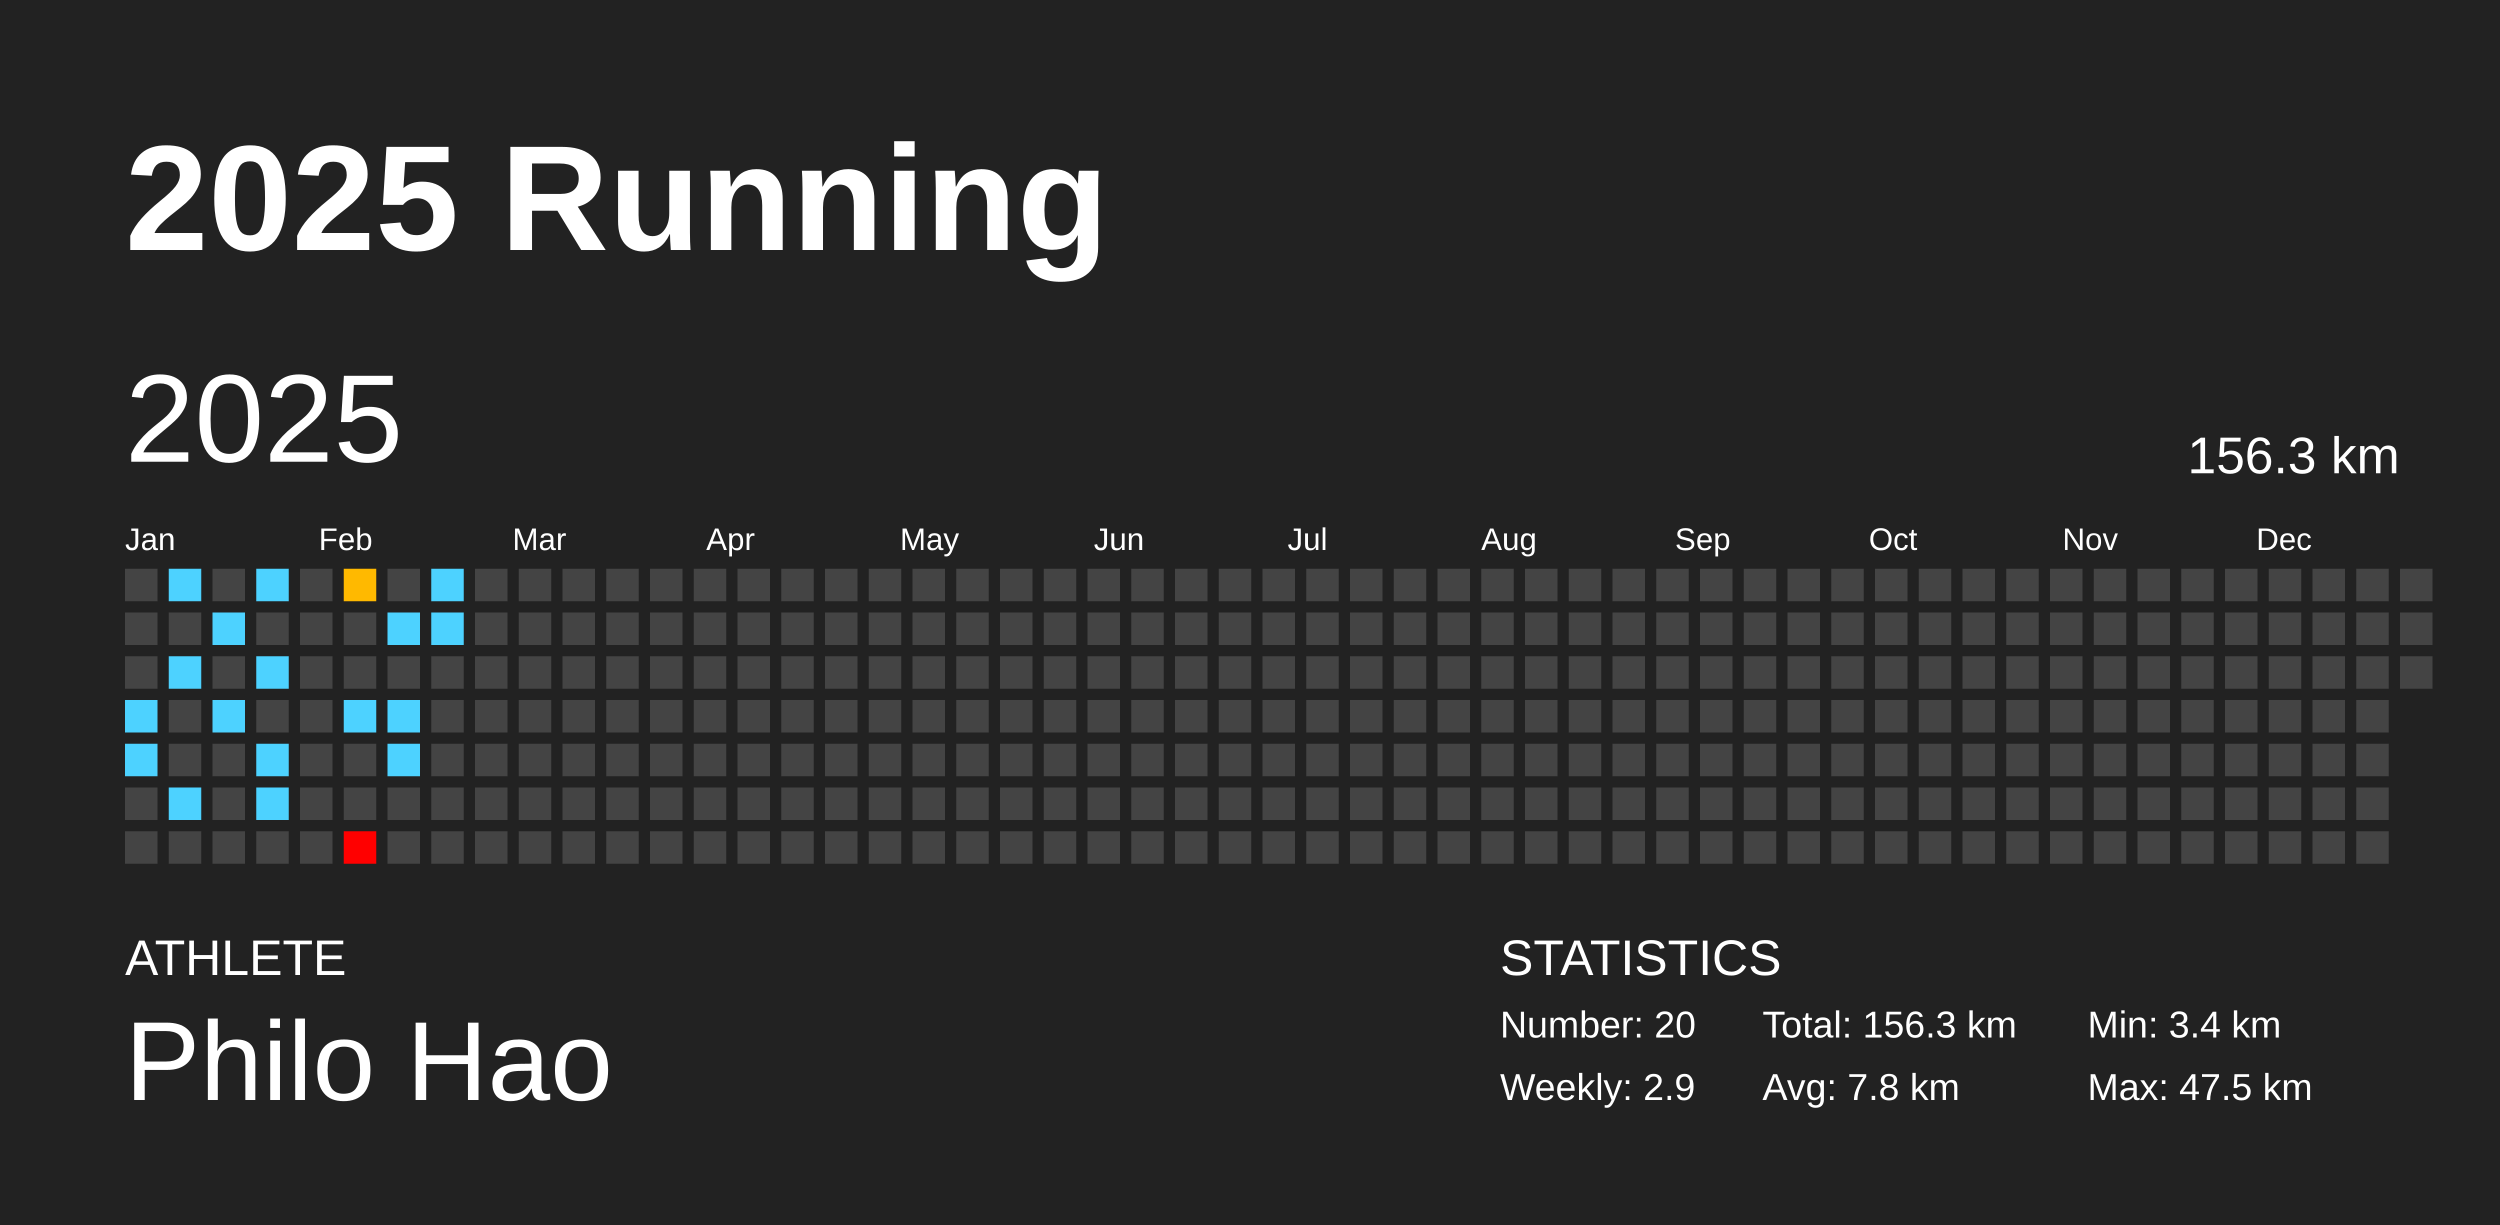
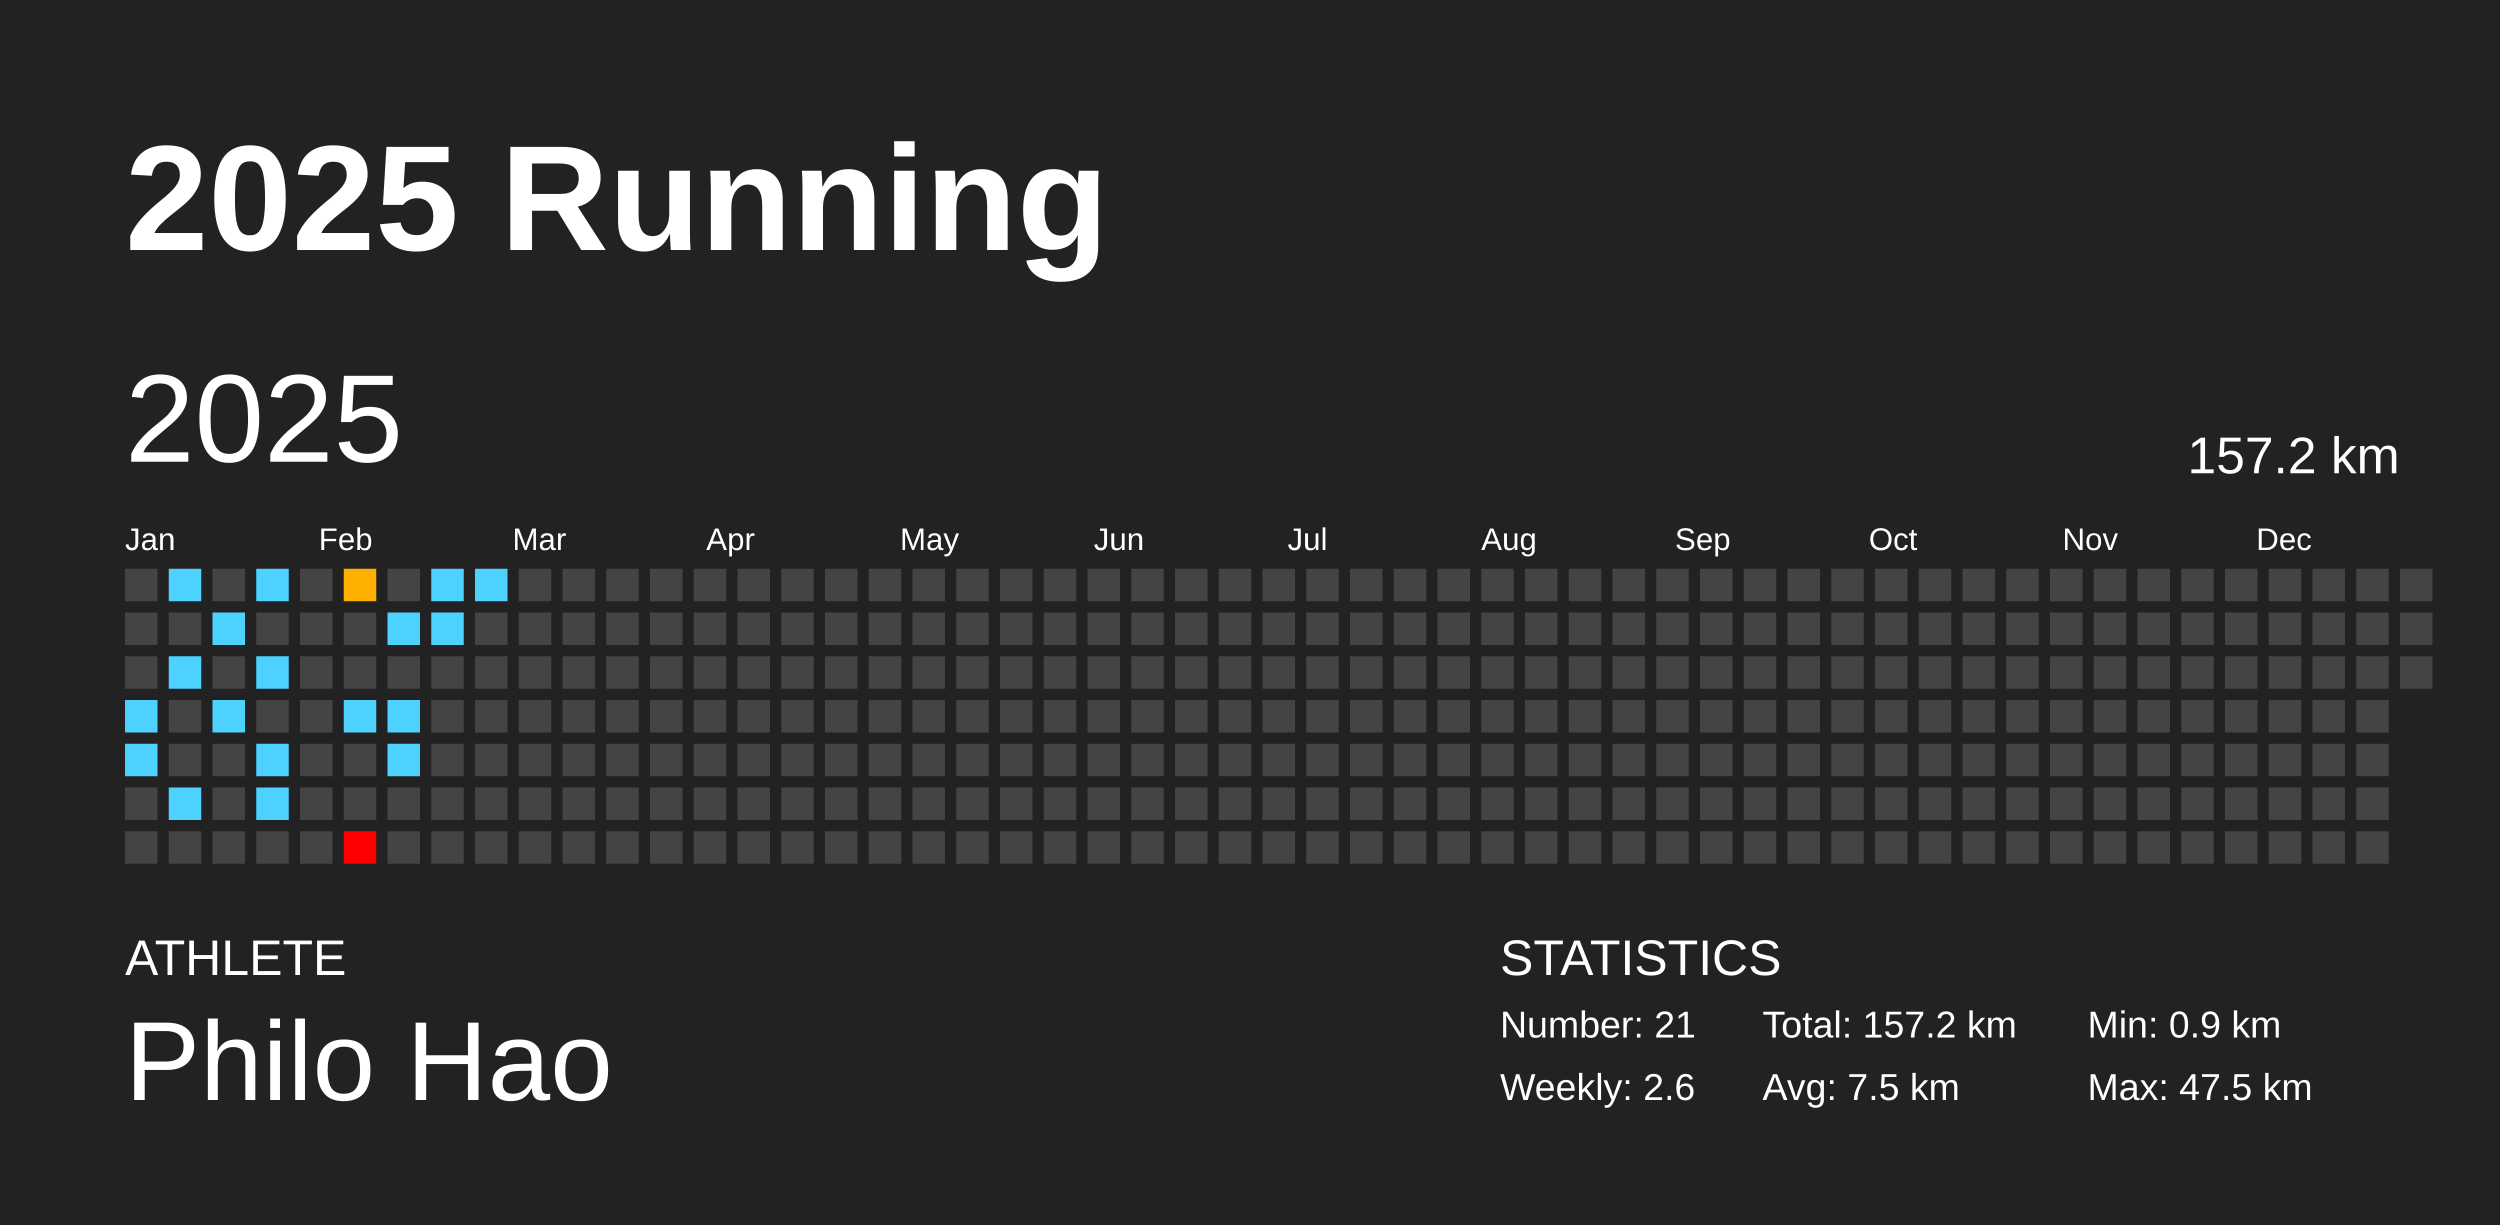
<svg xmlns="http://www.w3.org/2000/svg" baseProfile="full" height="98mm" version="1.1" viewBox="0,0,200,98" width="200mm">
  <defs />
  <rect fill="#222222" height="98" width="200" x="0" y="0" />
  <text fill="#FFFFFF" style="font-size:12px; font-family:Arial; font-weight:bold;" x="10" y="20">2025 Running</text>
  <text fill="#FFFFFF" style="font-size:4px; font-family:Arial" x="10" y="78">ATHLETE</text>
  <text fill="#FFFFFF" style="font-size:9px; font-family:Arial" x="10" y="88">Philo Hao</text>
  <text fill="#FFFFFF" style="font-size:4px; font-family:Arial" x="120" y="78">STATISTICS</text>
-   <text fill="#FFFFFF" style="font-size:3px; font-family:Arial" x="120" y="83">Number: 20</text>
-   <text fill="#FFFFFF" style="font-size:3px; font-family:Arial" x="120" y="88">Weekly: 2.9</text>
-   <text fill="#FFFFFF" style="font-size:3px; font-family:Arial" x="141" y="83">Total: 156.3 km</text>
-   <text fill="#FFFFFF" style="font-size:3px; font-family:Arial" x="141" y="88">Avg: 7.8 km</text>
-   <text fill="#FFFFFF" style="font-size:3px; font-family:Arial" x="167" y="83">Min: 3.4 km</text>
+   <text fill="#FFFFFF" style="font-size:3px; font-family:Arial" x="120" y="83">Number: 21</text>
+   <text fill="#FFFFFF" style="font-size:3px; font-family:Arial" x="120" y="88">Weekly: 2.6</text>
+   <text fill="#FFFFFF" style="font-size:3px; font-family:Arial" x="141" y="83">Total: 157.2 km</text>
+   <text fill="#FFFFFF" style="font-size:3px; font-family:Arial" x="141" y="88">Avg: 7.5 km</text>
+   <text fill="#FFFFFF" style="font-size:3px; font-family:Arial" x="167" y="83">Min: 0.9 km</text>
  <text fill="#FFFFFF" style="font-size:3px; font-family:Arial" x="167" y="88">Max: 47.5 km</text>
  <text dominant-baseline="hanging" fill="#FFFFFF" style="font-size:10.0px; font-family:Arial;" x="10" y="30">2025</text>
-   <text dominant-baseline="hanging" fill="#FFFFFF" style="font-size:4.125px; font-family:Arial;" x="175" y="35">156.3 km</text>
+   <text dominant-baseline="hanging" fill="#FFFFFF" style="font-size:4.125px; font-family:Arial;" x="175" y="35">157.2 km</text>
  <text fill="#FFFFFF" style="font-size:2.5px; font-family:Arial" x="10.0" y="44">Jan</text>
  <text fill="#FFFFFF" style="font-size:2.5px; font-family:Arial" x="25.5" y="44">Feb</text>
  <text fill="#FFFFFF" style="font-size:2.5px; font-family:Arial" x="41.0" y="44">Mar</text>
  <text fill="#FFFFFF" style="font-size:2.5px; font-family:Arial" x="56.5" y="44">Apr</text>
  <text fill="#FFFFFF" style="font-size:2.5px; font-family:Arial" x="72.0" y="44">May</text>
  <text fill="#FFFFFF" style="font-size:2.5px; font-family:Arial" x="87.5" y="44">Jun</text>
  <text fill="#FFFFFF" style="font-size:2.5px; font-family:Arial" x="103.0" y="44">Jul</text>
  <text fill="#FFFFFF" style="font-size:2.5px; font-family:Arial" x="118.5" y="44">Aug</text>
  <text fill="#FFFFFF" style="font-size:2.5px; font-family:Arial" x="134.0" y="44">Sep</text>
  <text fill="#FFFFFF" style="font-size:2.5px; font-family:Arial" x="149.5" y="44">Oct</text>
  <text fill="#FFFFFF" style="font-size:2.5px; font-family:Arial" x="165.0" y="44">Nov</text>
  <text fill="#FFFFFF" style="font-size:2.5px; font-family:Arial" x="180.5" y="44">Dec</text>
  <rect fill="#444444" height="2.6" width="2.6" x="10.0" y="45.5" />
  <rect fill="#444444" height="2.6" width="2.6" x="10.0" y="49.0" />
  <rect fill="#444444" height="2.6" width="2.6" x="10.0" y="52.5" />
  <rect fill="#4dd2ff" height="2.6" width="2.6" x="10.0" y="56.0" />
  <rect fill="#4dd2ff" height="2.6" width="2.6" x="10.0" y="59.5" />
  <rect fill="#444444" height="2.6" width="2.6" x="10.0" y="63.0" />
  <rect fill="#444444" height="2.6" width="2.6" x="10.0" y="66.5" />
  <rect fill="#4dd2ff" height="2.6" width="2.6" x="13.5" y="45.5" />
  <rect fill="#444444" height="2.6" width="2.6" x="13.5" y="49.0" />
  <rect fill="#4dd2ff" height="2.6" width="2.6" x="13.5" y="52.5" />
  <rect fill="#444444" height="2.6" width="2.6" x="13.5" y="56.0" />
  <rect fill="#444444" height="2.6" width="2.6" x="13.5" y="59.5" />
  <rect fill="#4dd2ff" height="2.6" width="2.6" x="13.5" y="63.0" />
  <rect fill="#444444" height="2.6" width="2.6" x="13.5" y="66.5" />
  <rect fill="#444444" height="2.6" width="2.6" x="17.0" y="45.5" />
  <rect fill="#4dd2ff" height="2.6" width="2.6" x="17.0" y="49.0" />
  <rect fill="#444444" height="2.6" width="2.6" x="17.0" y="52.5" />
  <rect fill="#4dd2ff" height="2.6" width="2.6" x="17.0" y="56.0" />
  <rect fill="#444444" height="2.6" width="2.6" x="17.0" y="59.5" />
  <rect fill="#444444" height="2.6" width="2.6" x="17.0" y="63.0" />
  <rect fill="#444444" height="2.6" width="2.6" x="17.0" y="66.5" />
  <rect fill="#4dd2ff" height="2.6" width="2.6" x="20.5" y="45.5" />
  <rect fill="#444444" height="2.6" width="2.6" x="20.5" y="49.0" />
  <rect fill="#4dd2ff" height="2.6" width="2.6" x="20.5" y="52.5" />
  <rect fill="#444444" height="2.6" width="2.6" x="20.5" y="56.0" />
  <rect fill="#4dd2ff" height="2.6" width="2.6" x="20.5" y="59.5" />
  <rect fill="#4dd2ff" height="2.6" width="2.6" x="20.5" y="63.0" />
  <rect fill="#444444" height="2.6" width="2.6" x="20.5" y="66.5" />
  <rect fill="#444444" height="2.6" width="2.6" x="24.0" y="45.5" />
  <rect fill="#444444" height="2.6" width="2.6" x="24.0" y="49.0" />
  <rect fill="#444444" height="2.6" width="2.6" x="24.0" y="52.5" />
  <rect fill="#444444" height="2.6" width="2.6" x="24.0" y="56.0" />
  <rect fill="#444444" height="2.6" width="2.6" x="24.0" y="59.5" />
  <rect fill="#444444" height="2.6" width="2.6" x="24.0" y="63.0" />
  <rect fill="#444444" height="2.6" width="2.6" x="24.0" y="66.5" />
-   <rect fill="#ffb900" height="2.6" width="2.6" x="27.5" y="45.5" />
+   <rect fill="#ffaf00" height="2.6" width="2.6" x="27.5" y="45.5" />
  <rect fill="#444444" height="2.6" width="2.6" x="27.5" y="49.0" />
  <rect fill="#444444" height="2.6" width="2.6" x="27.5" y="52.5" />
  <rect fill="#4dd2ff" height="2.6" width="2.6" x="27.5" y="56.0" />
  <rect fill="#444444" height="2.6" width="2.6" x="27.5" y="59.5" />
  <rect fill="#444444" height="2.6" width="2.6" x="27.5" y="63.0" />
  <rect fill="red" height="2.6" width="2.6" x="27.5" y="66.5" />
  <rect fill="#444444" height="2.6" width="2.6" x="31.0" y="45.5" />
  <rect fill="#4dd2ff" height="2.6" width="2.6" x="31.0" y="49.0" />
  <rect fill="#444444" height="2.6" width="2.6" x="31.0" y="52.5" />
  <rect fill="#4dd2ff" height="2.6" width="2.6" x="31.0" y="56.0" />
  <rect fill="#4dd2ff" height="2.6" width="2.6" x="31.0" y="59.5" />
  <rect fill="#444444" height="2.6" width="2.6" x="31.0" y="63.0" />
  <rect fill="#444444" height="2.6" width="2.6" x="31.0" y="66.5" />
  <rect fill="#4dd2ff" height="2.6" width="2.6" x="34.5" y="45.5" />
  <rect fill="#4dd2ff" height="2.6" width="2.6" x="34.5" y="49.0" />
  <rect fill="#444444" height="2.6" width="2.6" x="34.5" y="52.5" />
  <rect fill="#444444" height="2.6" width="2.6" x="34.5" y="56.0" />
  <rect fill="#444444" height="2.6" width="2.6" x="34.5" y="59.5" />
  <rect fill="#444444" height="2.6" width="2.6" x="34.5" y="63.0" />
  <rect fill="#444444" height="2.6" width="2.6" x="34.5" y="66.5" />
-   <rect fill="#444444" height="2.6" width="2.6" x="38.0" y="45.5" />
+   <rect fill="#4dd2ff" height="2.6" width="2.6" x="38.0" y="45.5" />
  <rect fill="#444444" height="2.6" width="2.6" x="38.0" y="49.0" />
  <rect fill="#444444" height="2.6" width="2.6" x="38.0" y="52.5" />
  <rect fill="#444444" height="2.6" width="2.6" x="38.0" y="56.0" />
  <rect fill="#444444" height="2.6" width="2.6" x="38.0" y="59.5" />
  <rect fill="#444444" height="2.6" width="2.6" x="38.0" y="63.0" />
  <rect fill="#444444" height="2.6" width="2.6" x="38.0" y="66.5" />
  <rect fill="#444444" height="2.6" width="2.6" x="41.5" y="45.5" />
  <rect fill="#444444" height="2.6" width="2.6" x="41.5" y="49.0" />
  <rect fill="#444444" height="2.6" width="2.6" x="41.5" y="52.5" />
  <rect fill="#444444" height="2.6" width="2.6" x="41.5" y="56.0" />
  <rect fill="#444444" height="2.6" width="2.6" x="41.5" y="59.5" />
  <rect fill="#444444" height="2.6" width="2.6" x="41.5" y="63.0" />
  <rect fill="#444444" height="2.6" width="2.6" x="41.5" y="66.5" />
  <rect fill="#444444" height="2.6" width="2.6" x="45.0" y="45.5" />
  <rect fill="#444444" height="2.6" width="2.6" x="45.0" y="49.0" />
  <rect fill="#444444" height="2.6" width="2.6" x="45.0" y="52.5" />
  <rect fill="#444444" height="2.6" width="2.6" x="45.0" y="56.0" />
  <rect fill="#444444" height="2.6" width="2.6" x="45.0" y="59.5" />
  <rect fill="#444444" height="2.6" width="2.6" x="45.0" y="63.0" />
  <rect fill="#444444" height="2.6" width="2.6" x="45.0" y="66.5" />
  <rect fill="#444444" height="2.6" width="2.6" x="48.5" y="45.5" />
  <rect fill="#444444" height="2.6" width="2.6" x="48.5" y="49.0" />
  <rect fill="#444444" height="2.6" width="2.6" x="48.5" y="52.5" />
  <rect fill="#444444" height="2.6" width="2.6" x="48.5" y="56.0" />
  <rect fill="#444444" height="2.6" width="2.6" x="48.5" y="59.5" />
  <rect fill="#444444" height="2.6" width="2.6" x="48.5" y="63.0" />
  <rect fill="#444444" height="2.6" width="2.6" x="48.5" y="66.5" />
  <rect fill="#444444" height="2.6" width="2.6" x="52.0" y="45.5" />
  <rect fill="#444444" height="2.6" width="2.6" x="52.0" y="49.0" />
  <rect fill="#444444" height="2.6" width="2.6" x="52.0" y="52.5" />
  <rect fill="#444444" height="2.6" width="2.6" x="52.0" y="56.0" />
  <rect fill="#444444" height="2.6" width="2.6" x="52.0" y="59.5" />
  <rect fill="#444444" height="2.6" width="2.6" x="52.0" y="63.0" />
  <rect fill="#444444" height="2.6" width="2.6" x="52.0" y="66.5" />
  <rect fill="#444444" height="2.6" width="2.6" x="55.5" y="45.5" />
  <rect fill="#444444" height="2.6" width="2.6" x="55.5" y="49.0" />
  <rect fill="#444444" height="2.6" width="2.6" x="55.5" y="52.5" />
  <rect fill="#444444" height="2.6" width="2.6" x="55.5" y="56.0" />
  <rect fill="#444444" height="2.6" width="2.6" x="55.5" y="59.5" />
  <rect fill="#444444" height="2.6" width="2.6" x="55.5" y="63.0" />
  <rect fill="#444444" height="2.6" width="2.6" x="55.5" y="66.5" />
  <rect fill="#444444" height="2.6" width="2.6" x="59.0" y="45.5" />
  <rect fill="#444444" height="2.6" width="2.6" x="59.0" y="49.0" />
  <rect fill="#444444" height="2.6" width="2.6" x="59.0" y="52.5" />
  <rect fill="#444444" height="2.6" width="2.6" x="59.0" y="56.0" />
  <rect fill="#444444" height="2.6" width="2.6" x="59.0" y="59.5" />
  <rect fill="#444444" height="2.6" width="2.6" x="59.0" y="63.0" />
  <rect fill="#444444" height="2.6" width="2.6" x="59.0" y="66.5" />
  <rect fill="#444444" height="2.6" width="2.6" x="62.5" y="45.5" />
  <rect fill="#444444" height="2.6" width="2.6" x="62.5" y="49.0" />
  <rect fill="#444444" height="2.6" width="2.6" x="62.5" y="52.5" />
  <rect fill="#444444" height="2.6" width="2.6" x="62.5" y="56.0" />
  <rect fill="#444444" height="2.6" width="2.6" x="62.5" y="59.5" />
  <rect fill="#444444" height="2.6" width="2.6" x="62.5" y="63.0" />
  <rect fill="#444444" height="2.6" width="2.6" x="62.5" y="66.5" />
  <rect fill="#444444" height="2.6" width="2.6" x="66.0" y="45.5" />
  <rect fill="#444444" height="2.6" width="2.6" x="66.0" y="49.0" />
  <rect fill="#444444" height="2.6" width="2.6" x="66.0" y="52.5" />
  <rect fill="#444444" height="2.6" width="2.6" x="66.0" y="56.0" />
  <rect fill="#444444" height="2.6" width="2.6" x="66.0" y="59.5" />
  <rect fill="#444444" height="2.6" width="2.6" x="66.0" y="63.0" />
  <rect fill="#444444" height="2.6" width="2.6" x="66.0" y="66.5" />
  <rect fill="#444444" height="2.6" width="2.6" x="69.5" y="45.5" />
  <rect fill="#444444" height="2.6" width="2.6" x="69.5" y="49.0" />
  <rect fill="#444444" height="2.6" width="2.6" x="69.5" y="52.5" />
  <rect fill="#444444" height="2.6" width="2.6" x="69.5" y="56.0" />
  <rect fill="#444444" height="2.6" width="2.6" x="69.5" y="59.5" />
  <rect fill="#444444" height="2.6" width="2.6" x="69.5" y="63.0" />
  <rect fill="#444444" height="2.6" width="2.6" x="69.5" y="66.5" />
  <rect fill="#444444" height="2.6" width="2.6" x="73.0" y="45.5" />
  <rect fill="#444444" height="2.6" width="2.6" x="73.0" y="49.0" />
  <rect fill="#444444" height="2.6" width="2.6" x="73.0" y="52.5" />
  <rect fill="#444444" height="2.6" width="2.6" x="73.0" y="56.0" />
  <rect fill="#444444" height="2.6" width="2.6" x="73.0" y="59.5" />
  <rect fill="#444444" height="2.6" width="2.6" x="73.0" y="63.0" />
  <rect fill="#444444" height="2.6" width="2.6" x="73.0" y="66.5" />
  <rect fill="#444444" height="2.6" width="2.6" x="76.5" y="45.5" />
  <rect fill="#444444" height="2.6" width="2.6" x="76.5" y="49.0" />
  <rect fill="#444444" height="2.6" width="2.6" x="76.5" y="52.5" />
  <rect fill="#444444" height="2.6" width="2.6" x="76.5" y="56.0" />
  <rect fill="#444444" height="2.6" width="2.6" x="76.5" y="59.5" />
  <rect fill="#444444" height="2.6" width="2.6" x="76.5" y="63.0" />
  <rect fill="#444444" height="2.6" width="2.6" x="76.5" y="66.5" />
  <rect fill="#444444" height="2.6" width="2.6" x="80.0" y="45.5" />
  <rect fill="#444444" height="2.6" width="2.6" x="80.0" y="49.0" />
  <rect fill="#444444" height="2.6" width="2.6" x="80.0" y="52.5" />
  <rect fill="#444444" height="2.6" width="2.6" x="80.0" y="56.0" />
  <rect fill="#444444" height="2.6" width="2.6" x="80.0" y="59.5" />
  <rect fill="#444444" height="2.6" width="2.6" x="80.0" y="63.0" />
  <rect fill="#444444" height="2.6" width="2.6" x="80.0" y="66.5" />
  <rect fill="#444444" height="2.6" width="2.6" x="83.5" y="45.5" />
  <rect fill="#444444" height="2.6" width="2.6" x="83.5" y="49.0" />
  <rect fill="#444444" height="2.6" width="2.6" x="83.5" y="52.5" />
  <rect fill="#444444" height="2.6" width="2.6" x="83.5" y="56.0" />
  <rect fill="#444444" height="2.6" width="2.6" x="83.5" y="59.5" />
  <rect fill="#444444" height="2.6" width="2.6" x="83.5" y="63.0" />
  <rect fill="#444444" height="2.6" width="2.6" x="83.5" y="66.5" />
  <rect fill="#444444" height="2.6" width="2.6" x="87.0" y="45.5" />
  <rect fill="#444444" height="2.6" width="2.6" x="87.0" y="49.0" />
  <rect fill="#444444" height="2.6" width="2.6" x="87.0" y="52.5" />
  <rect fill="#444444" height="2.6" width="2.6" x="87.0" y="56.0" />
  <rect fill="#444444" height="2.6" width="2.6" x="87.0" y="59.5" />
  <rect fill="#444444" height="2.6" width="2.6" x="87.0" y="63.0" />
  <rect fill="#444444" height="2.6" width="2.6" x="87.0" y="66.5" />
  <rect fill="#444444" height="2.6" width="2.6" x="90.5" y="45.5" />
  <rect fill="#444444" height="2.6" width="2.6" x="90.5" y="49.0" />
  <rect fill="#444444" height="2.6" width="2.6" x="90.5" y="52.5" />
  <rect fill="#444444" height="2.6" width="2.6" x="90.5" y="56.0" />
  <rect fill="#444444" height="2.6" width="2.6" x="90.5" y="59.5" />
  <rect fill="#444444" height="2.6" width="2.6" x="90.5" y="63.0" />
  <rect fill="#444444" height="2.6" width="2.6" x="90.5" y="66.5" />
  <rect fill="#444444" height="2.6" width="2.6" x="94.0" y="45.5" />
  <rect fill="#444444" height="2.6" width="2.6" x="94.0" y="49.0" />
  <rect fill="#444444" height="2.6" width="2.6" x="94.0" y="52.5" />
  <rect fill="#444444" height="2.6" width="2.6" x="94.0" y="56.0" />
  <rect fill="#444444" height="2.6" width="2.6" x="94.0" y="59.5" />
  <rect fill="#444444" height="2.6" width="2.6" x="94.0" y="63.0" />
  <rect fill="#444444" height="2.6" width="2.6" x="94.0" y="66.5" />
  <rect fill="#444444" height="2.6" width="2.6" x="97.5" y="45.5" />
  <rect fill="#444444" height="2.6" width="2.6" x="97.5" y="49.0" />
  <rect fill="#444444" height="2.6" width="2.6" x="97.5" y="52.5" />
  <rect fill="#444444" height="2.6" width="2.6" x="97.5" y="56.0" />
  <rect fill="#444444" height="2.6" width="2.6" x="97.5" y="59.5" />
  <rect fill="#444444" height="2.6" width="2.6" x="97.5" y="63.0" />
  <rect fill="#444444" height="2.6" width="2.6" x="97.5" y="66.5" />
  <rect fill="#444444" height="2.6" width="2.6" x="101.0" y="45.5" />
  <rect fill="#444444" height="2.6" width="2.6" x="101.0" y="49.0" />
  <rect fill="#444444" height="2.6" width="2.6" x="101.0" y="52.5" />
  <rect fill="#444444" height="2.6" width="2.6" x="101.0" y="56.0" />
  <rect fill="#444444" height="2.6" width="2.6" x="101.0" y="59.5" />
  <rect fill="#444444" height="2.6" width="2.6" x="101.0" y="63.0" />
  <rect fill="#444444" height="2.6" width="2.6" x="101.0" y="66.5" />
  <rect fill="#444444" height="2.6" width="2.6" x="104.5" y="45.5" />
  <rect fill="#444444" height="2.6" width="2.6" x="104.5" y="49.0" />
  <rect fill="#444444" height="2.6" width="2.6" x="104.5" y="52.5" />
  <rect fill="#444444" height="2.6" width="2.6" x="104.5" y="56.0" />
  <rect fill="#444444" height="2.6" width="2.6" x="104.5" y="59.5" />
  <rect fill="#444444" height="2.6" width="2.6" x="104.5" y="63.0" />
  <rect fill="#444444" height="2.6" width="2.6" x="104.5" y="66.5" />
  <rect fill="#444444" height="2.6" width="2.6" x="108.0" y="45.5" />
  <rect fill="#444444" height="2.6" width="2.6" x="108.0" y="49.0" />
  <rect fill="#444444" height="2.6" width="2.6" x="108.0" y="52.5" />
  <rect fill="#444444" height="2.6" width="2.6" x="108.0" y="56.0" />
  <rect fill="#444444" height="2.6" width="2.6" x="108.0" y="59.5" />
  <rect fill="#444444" height="2.6" width="2.6" x="108.0" y="63.0" />
  <rect fill="#444444" height="2.6" width="2.6" x="108.0" y="66.5" />
  <rect fill="#444444" height="2.6" width="2.6" x="111.5" y="45.5" />
  <rect fill="#444444" height="2.6" width="2.6" x="111.5" y="49.0" />
  <rect fill="#444444" height="2.6" width="2.6" x="111.5" y="52.5" />
  <rect fill="#444444" height="2.6" width="2.6" x="111.5" y="56.0" />
  <rect fill="#444444" height="2.6" width="2.6" x="111.5" y="59.5" />
  <rect fill="#444444" height="2.6" width="2.6" x="111.5" y="63.0" />
  <rect fill="#444444" height="2.6" width="2.6" x="111.5" y="66.5" />
  <rect fill="#444444" height="2.6" width="2.6" x="115.0" y="45.5" />
  <rect fill="#444444" height="2.6" width="2.6" x="115.0" y="49.0" />
  <rect fill="#444444" height="2.6" width="2.6" x="115.0" y="52.5" />
  <rect fill="#444444" height="2.6" width="2.6" x="115.0" y="56.0" />
  <rect fill="#444444" height="2.6" width="2.6" x="115.0" y="59.5" />
  <rect fill="#444444" height="2.6" width="2.6" x="115.0" y="63.0" />
  <rect fill="#444444" height="2.6" width="2.6" x="115.0" y="66.5" />
  <rect fill="#444444" height="2.6" width="2.6" x="118.5" y="45.5" />
  <rect fill="#444444" height="2.6" width="2.6" x="118.5" y="49.0" />
  <rect fill="#444444" height="2.6" width="2.6" x="118.5" y="52.5" />
  <rect fill="#444444" height="2.6" width="2.6" x="118.5" y="56.0" />
  <rect fill="#444444" height="2.6" width="2.6" x="118.5" y="59.5" />
  <rect fill="#444444" height="2.6" width="2.6" x="118.5" y="63.0" />
  <rect fill="#444444" height="2.6" width="2.6" x="118.5" y="66.5" />
  <rect fill="#444444" height="2.6" width="2.6" x="122.0" y="45.5" />
  <rect fill="#444444" height="2.6" width="2.6" x="122.0" y="49.0" />
  <rect fill="#444444" height="2.6" width="2.6" x="122.0" y="52.5" />
  <rect fill="#444444" height="2.6" width="2.6" x="122.0" y="56.0" />
  <rect fill="#444444" height="2.6" width="2.6" x="122.0" y="59.5" />
  <rect fill="#444444" height="2.6" width="2.6" x="122.0" y="63.0" />
  <rect fill="#444444" height="2.6" width="2.6" x="122.0" y="66.5" />
  <rect fill="#444444" height="2.6" width="2.6" x="125.5" y="45.5" />
  <rect fill="#444444" height="2.6" width="2.6" x="125.5" y="49.0" />
  <rect fill="#444444" height="2.6" width="2.6" x="125.5" y="52.5" />
  <rect fill="#444444" height="2.6" width="2.6" x="125.5" y="56.0" />
  <rect fill="#444444" height="2.6" width="2.6" x="125.5" y="59.5" />
  <rect fill="#444444" height="2.6" width="2.6" x="125.5" y="63.0" />
  <rect fill="#444444" height="2.6" width="2.6" x="125.5" y="66.5" />
  <rect fill="#444444" height="2.6" width="2.6" x="129.0" y="45.5" />
  <rect fill="#444444" height="2.6" width="2.6" x="129.0" y="49.0" />
  <rect fill="#444444" height="2.6" width="2.6" x="129.0" y="52.5" />
  <rect fill="#444444" height="2.6" width="2.6" x="129.0" y="56.0" />
  <rect fill="#444444" height="2.6" width="2.6" x="129.0" y="59.5" />
  <rect fill="#444444" height="2.6" width="2.6" x="129.0" y="63.0" />
  <rect fill="#444444" height="2.6" width="2.6" x="129.0" y="66.5" />
  <rect fill="#444444" height="2.6" width="2.6" x="132.5" y="45.5" />
  <rect fill="#444444" height="2.6" width="2.6" x="132.5" y="49.0" />
  <rect fill="#444444" height="2.6" width="2.6" x="132.5" y="52.5" />
  <rect fill="#444444" height="2.6" width="2.6" x="132.5" y="56.0" />
  <rect fill="#444444" height="2.6" width="2.6" x="132.5" y="59.5" />
  <rect fill="#444444" height="2.6" width="2.6" x="132.5" y="63.0" />
  <rect fill="#444444" height="2.6" width="2.6" x="132.5" y="66.5" />
  <rect fill="#444444" height="2.6" width="2.6" x="136.0" y="45.5" />
  <rect fill="#444444" height="2.6" width="2.6" x="136.0" y="49.0" />
  <rect fill="#444444" height="2.6" width="2.6" x="136.0" y="52.5" />
  <rect fill="#444444" height="2.6" width="2.6" x="136.0" y="56.0" />
  <rect fill="#444444" height="2.6" width="2.6" x="136.0" y="59.5" />
  <rect fill="#444444" height="2.6" width="2.6" x="136.0" y="63.0" />
  <rect fill="#444444" height="2.6" width="2.6" x="136.0" y="66.5" />
  <rect fill="#444444" height="2.6" width="2.6" x="139.5" y="45.5" />
  <rect fill="#444444" height="2.6" width="2.6" x="139.5" y="49.0" />
  <rect fill="#444444" height="2.6" width="2.6" x="139.5" y="52.5" />
  <rect fill="#444444" height="2.6" width="2.6" x="139.5" y="56.0" />
  <rect fill="#444444" height="2.6" width="2.6" x="139.5" y="59.5" />
  <rect fill="#444444" height="2.6" width="2.6" x="139.5" y="63.0" />
  <rect fill="#444444" height="2.6" width="2.6" x="139.5" y="66.5" />
  <rect fill="#444444" height="2.6" width="2.6" x="143.0" y="45.5" />
  <rect fill="#444444" height="2.6" width="2.6" x="143.0" y="49.0" />
  <rect fill="#444444" height="2.6" width="2.6" x="143.0" y="52.5" />
  <rect fill="#444444" height="2.6" width="2.6" x="143.0" y="56.0" />
  <rect fill="#444444" height="2.6" width="2.6" x="143.0" y="59.5" />
  <rect fill="#444444" height="2.6" width="2.6" x="143.0" y="63.0" />
  <rect fill="#444444" height="2.6" width="2.6" x="143.0" y="66.5" />
  <rect fill="#444444" height="2.6" width="2.6" x="146.5" y="45.5" />
  <rect fill="#444444" height="2.6" width="2.6" x="146.5" y="49.0" />
  <rect fill="#444444" height="2.6" width="2.6" x="146.5" y="52.5" />
  <rect fill="#444444" height="2.6" width="2.6" x="146.5" y="56.0" />
  <rect fill="#444444" height="2.6" width="2.6" x="146.5" y="59.5" />
  <rect fill="#444444" height="2.6" width="2.6" x="146.5" y="63.0" />
  <rect fill="#444444" height="2.6" width="2.6" x="146.5" y="66.5" />
  <rect fill="#444444" height="2.6" width="2.6" x="150.0" y="45.5" />
  <rect fill="#444444" height="2.6" width="2.6" x="150.0" y="49.0" />
  <rect fill="#444444" height="2.6" width="2.6" x="150.0" y="52.5" />
  <rect fill="#444444" height="2.6" width="2.6" x="150.0" y="56.0" />
  <rect fill="#444444" height="2.6" width="2.6" x="150.0" y="59.5" />
  <rect fill="#444444" height="2.6" width="2.6" x="150.0" y="63.0" />
  <rect fill="#444444" height="2.6" width="2.6" x="150.0" y="66.5" />
  <rect fill="#444444" height="2.6" width="2.6" x="153.5" y="45.5" />
  <rect fill="#444444" height="2.6" width="2.6" x="153.5" y="49.0" />
  <rect fill="#444444" height="2.6" width="2.6" x="153.5" y="52.5" />
  <rect fill="#444444" height="2.6" width="2.6" x="153.5" y="56.0" />
  <rect fill="#444444" height="2.6" width="2.6" x="153.5" y="59.5" />
  <rect fill="#444444" height="2.6" width="2.6" x="153.5" y="63.0" />
  <rect fill="#444444" height="2.6" width="2.6" x="153.5" y="66.5" />
  <rect fill="#444444" height="2.6" width="2.6" x="157.0" y="45.5" />
  <rect fill="#444444" height="2.6" width="2.6" x="157.0" y="49.0" />
  <rect fill="#444444" height="2.6" width="2.6" x="157.0" y="52.5" />
  <rect fill="#444444" height="2.6" width="2.6" x="157.0" y="56.0" />
  <rect fill="#444444" height="2.6" width="2.6" x="157.0" y="59.5" />
  <rect fill="#444444" height="2.6" width="2.6" x="157.0" y="63.0" />
  <rect fill="#444444" height="2.6" width="2.6" x="157.0" y="66.5" />
  <rect fill="#444444" height="2.6" width="2.6" x="160.5" y="45.5" />
  <rect fill="#444444" height="2.6" width="2.6" x="160.5" y="49.0" />
  <rect fill="#444444" height="2.6" width="2.6" x="160.5" y="52.5" />
  <rect fill="#444444" height="2.6" width="2.6" x="160.5" y="56.0" />
  <rect fill="#444444" height="2.6" width="2.6" x="160.5" y="59.5" />
  <rect fill="#444444" height="2.6" width="2.6" x="160.5" y="63.0" />
  <rect fill="#444444" height="2.6" width="2.6" x="160.5" y="66.5" />
  <rect fill="#444444" height="2.6" width="2.6" x="164.0" y="45.5" />
  <rect fill="#444444" height="2.6" width="2.6" x="164.0" y="49.0" />
  <rect fill="#444444" height="2.6" width="2.6" x="164.0" y="52.5" />
  <rect fill="#444444" height="2.6" width="2.6" x="164.0" y="56.0" />
  <rect fill="#444444" height="2.6" width="2.6" x="164.0" y="59.5" />
  <rect fill="#444444" height="2.6" width="2.6" x="164.0" y="63.0" />
  <rect fill="#444444" height="2.6" width="2.6" x="164.0" y="66.5" />
  <rect fill="#444444" height="2.6" width="2.6" x="167.5" y="45.5" />
  <rect fill="#444444" height="2.6" width="2.6" x="167.5" y="49.0" />
  <rect fill="#444444" height="2.6" width="2.6" x="167.5" y="52.5" />
  <rect fill="#444444" height="2.6" width="2.6" x="167.5" y="56.0" />
  <rect fill="#444444" height="2.6" width="2.6" x="167.5" y="59.5" />
  <rect fill="#444444" height="2.6" width="2.6" x="167.5" y="63.0" />
  <rect fill="#444444" height="2.6" width="2.6" x="167.5" y="66.5" />
  <rect fill="#444444" height="2.6" width="2.6" x="171.0" y="45.5" />
  <rect fill="#444444" height="2.6" width="2.6" x="171.0" y="49.0" />
  <rect fill="#444444" height="2.6" width="2.6" x="171.0" y="52.5" />
  <rect fill="#444444" height="2.6" width="2.6" x="171.0" y="56.0" />
  <rect fill="#444444" height="2.6" width="2.6" x="171.0" y="59.5" />
  <rect fill="#444444" height="2.6" width="2.6" x="171.0" y="63.0" />
  <rect fill="#444444" height="2.6" width="2.6" x="171.0" y="66.5" />
  <rect fill="#444444" height="2.6" width="2.6" x="174.5" y="45.5" />
  <rect fill="#444444" height="2.6" width="2.6" x="174.5" y="49.0" />
  <rect fill="#444444" height="2.6" width="2.6" x="174.5" y="52.5" />
  <rect fill="#444444" height="2.6" width="2.6" x="174.5" y="56.0" />
  <rect fill="#444444" height="2.6" width="2.6" x="174.5" y="59.5" />
  <rect fill="#444444" height="2.6" width="2.6" x="174.5" y="63.0" />
  <rect fill="#444444" height="2.6" width="2.6" x="174.5" y="66.5" />
  <rect fill="#444444" height="2.6" width="2.6" x="178.0" y="45.5" />
  <rect fill="#444444" height="2.6" width="2.6" x="178.0" y="49.0" />
  <rect fill="#444444" height="2.6" width="2.6" x="178.0" y="52.5" />
  <rect fill="#444444" height="2.6" width="2.6" x="178.0" y="56.0" />
  <rect fill="#444444" height="2.6" width="2.6" x="178.0" y="59.5" />
  <rect fill="#444444" height="2.6" width="2.6" x="178.0" y="63.0" />
  <rect fill="#444444" height="2.6" width="2.6" x="178.0" y="66.5" />
  <rect fill="#444444" height="2.6" width="2.6" x="181.5" y="45.5" />
  <rect fill="#444444" height="2.6" width="2.6" x="181.5" y="49.0" />
  <rect fill="#444444" height="2.6" width="2.6" x="181.5" y="52.5" />
  <rect fill="#444444" height="2.6" width="2.6" x="181.5" y="56.0" />
  <rect fill="#444444" height="2.6" width="2.6" x="181.5" y="59.5" />
  <rect fill="#444444" height="2.6" width="2.6" x="181.5" y="63.0" />
  <rect fill="#444444" height="2.6" width="2.6" x="181.5" y="66.5" />
  <rect fill="#444444" height="2.6" width="2.6" x="185.0" y="45.5" />
  <rect fill="#444444" height="2.6" width="2.6" x="185.0" y="49.0" />
  <rect fill="#444444" height="2.6" width="2.6" x="185.0" y="52.5" />
  <rect fill="#444444" height="2.6" width="2.6" x="185.0" y="56.0" />
  <rect fill="#444444" height="2.6" width="2.6" x="185.0" y="59.5" />
  <rect fill="#444444" height="2.6" width="2.6" x="185.0" y="63.0" />
  <rect fill="#444444" height="2.6" width="2.6" x="185.0" y="66.5" />
  <rect fill="#444444" height="2.6" width="2.6" x="188.5" y="45.5" />
  <rect fill="#444444" height="2.6" width="2.6" x="188.5" y="49.0" />
  <rect fill="#444444" height="2.6" width="2.6" x="188.5" y="52.5" />
  <rect fill="#444444" height="2.6" width="2.6" x="188.5" y="56.0" />
  <rect fill="#444444" height="2.6" width="2.6" x="188.5" y="59.5" />
  <rect fill="#444444" height="2.6" width="2.6" x="188.5" y="63.0" />
  <rect fill="#444444" height="2.6" width="2.6" x="188.5" y="66.5" />
  <rect fill="#444444" height="2.6" width="2.6" x="192.0" y="45.5" />
  <rect fill="#444444" height="2.6" width="2.6" x="192.0" y="49.0" />
  <rect fill="#444444" height="2.6" width="2.6" x="192.0" y="52.5" />
</svg>
